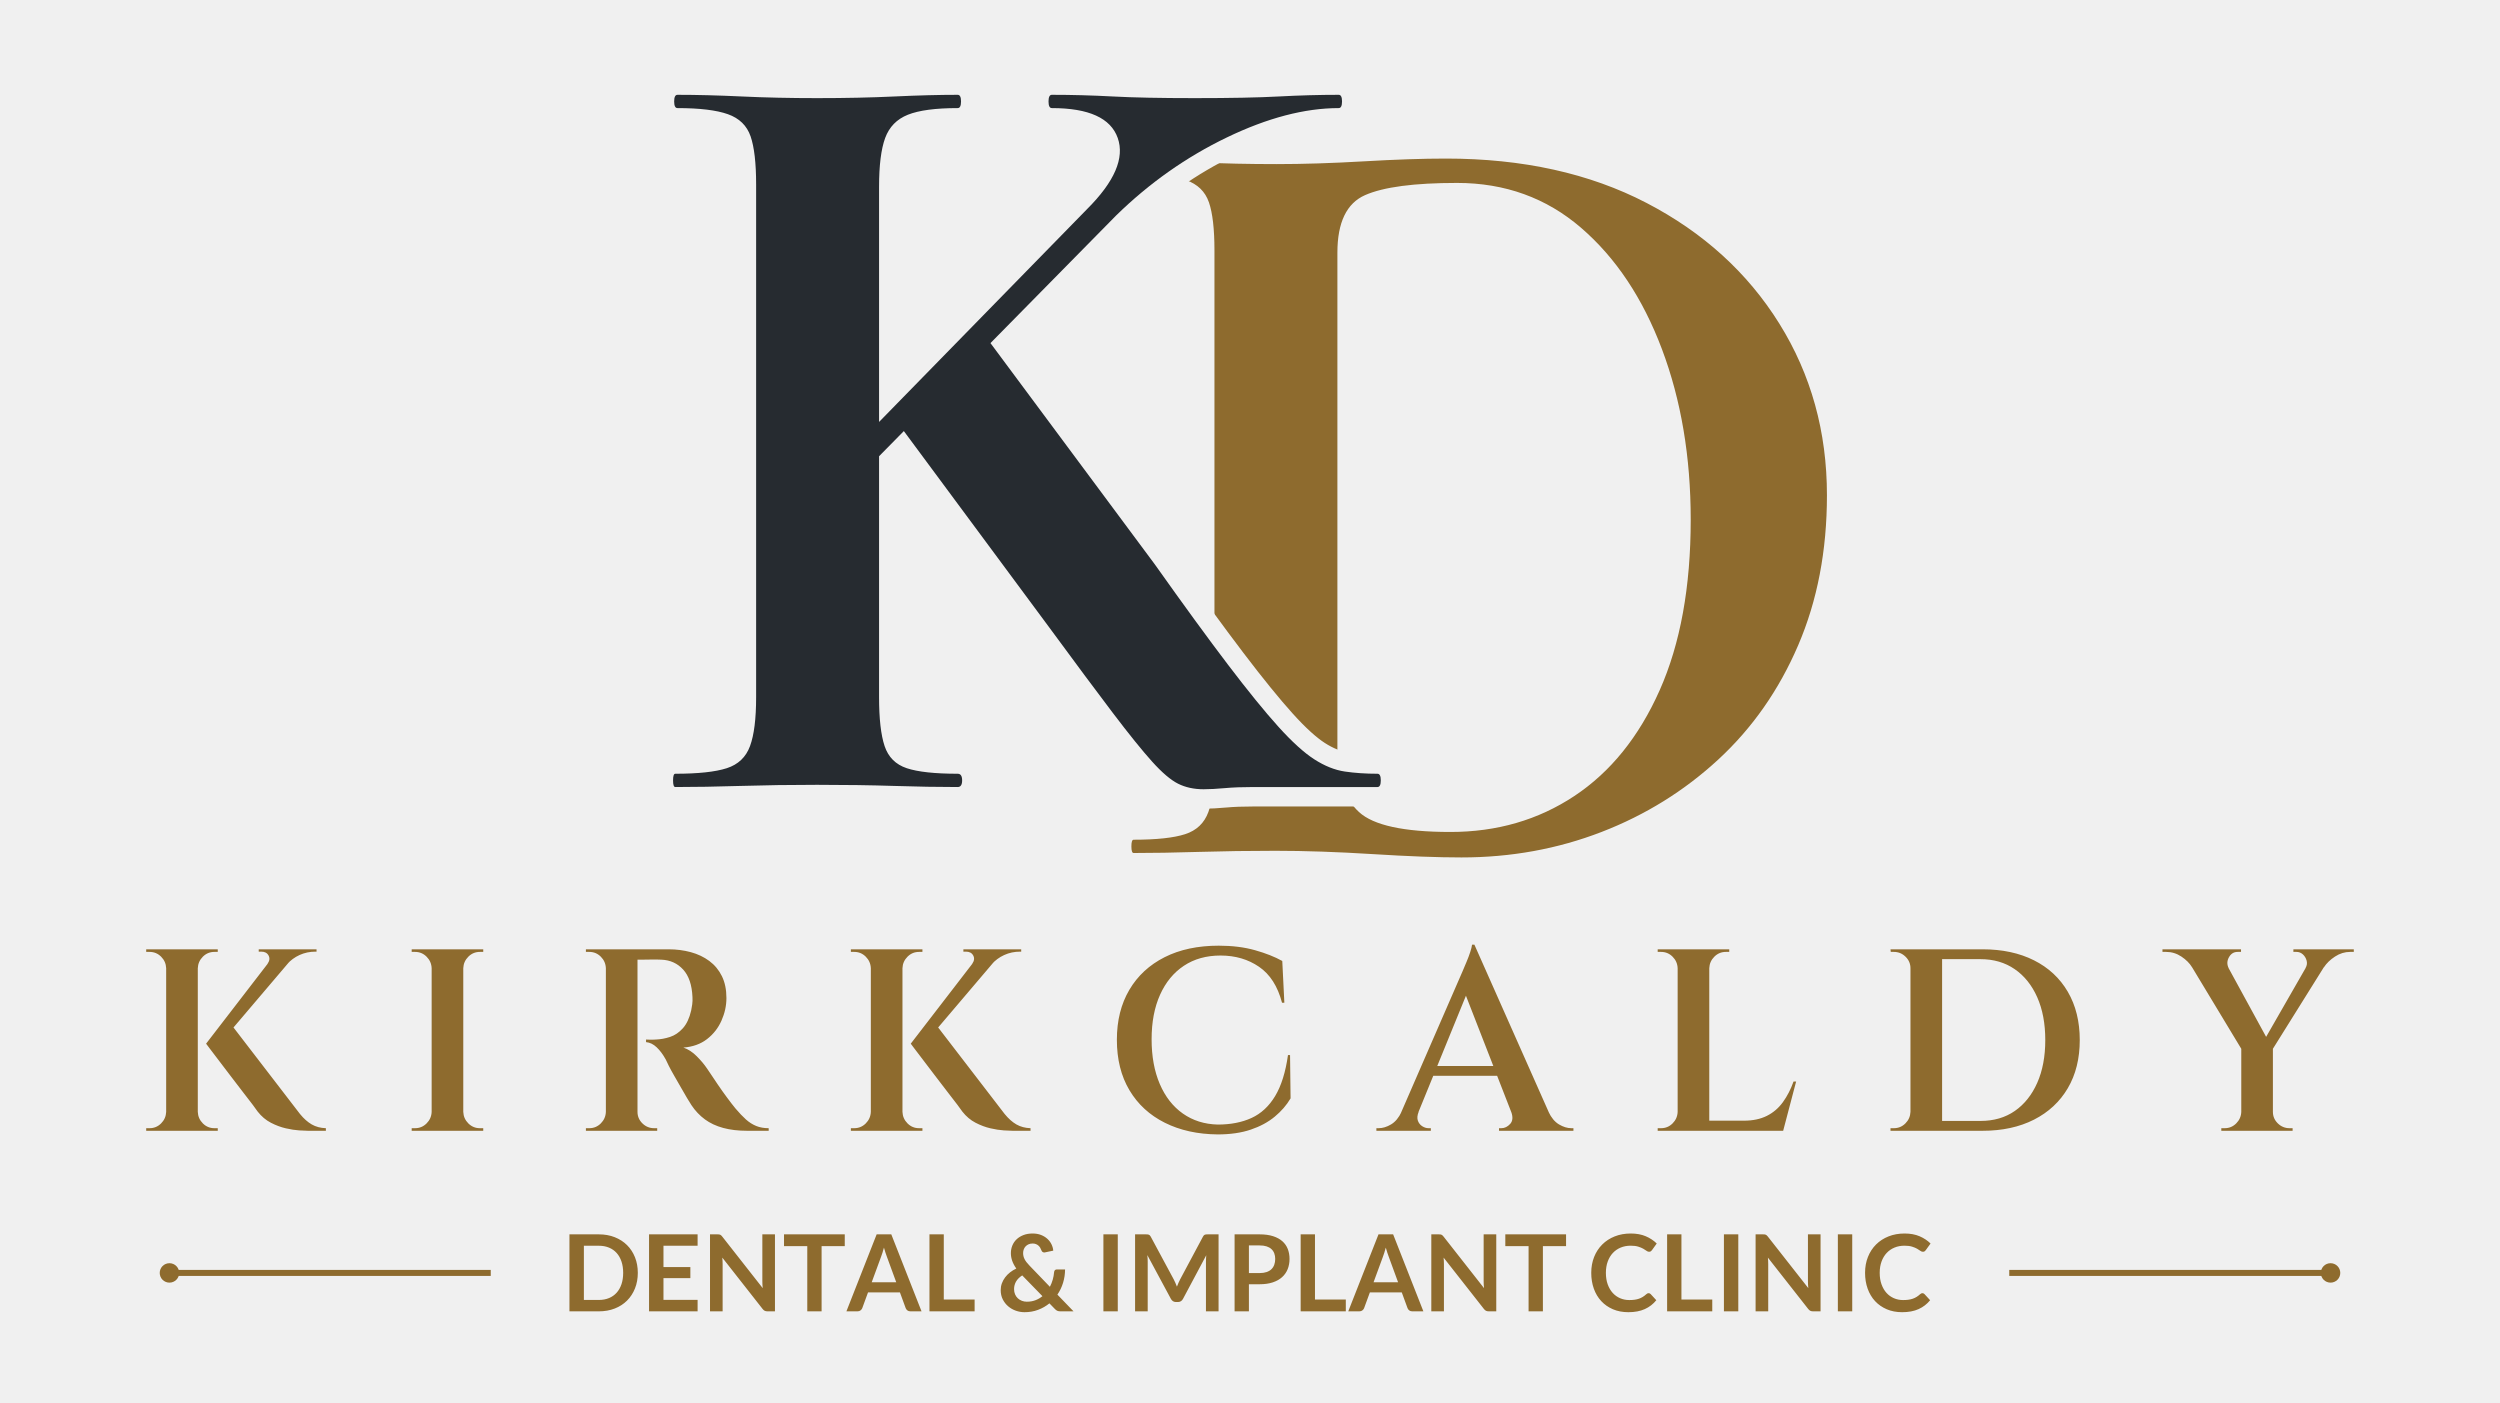
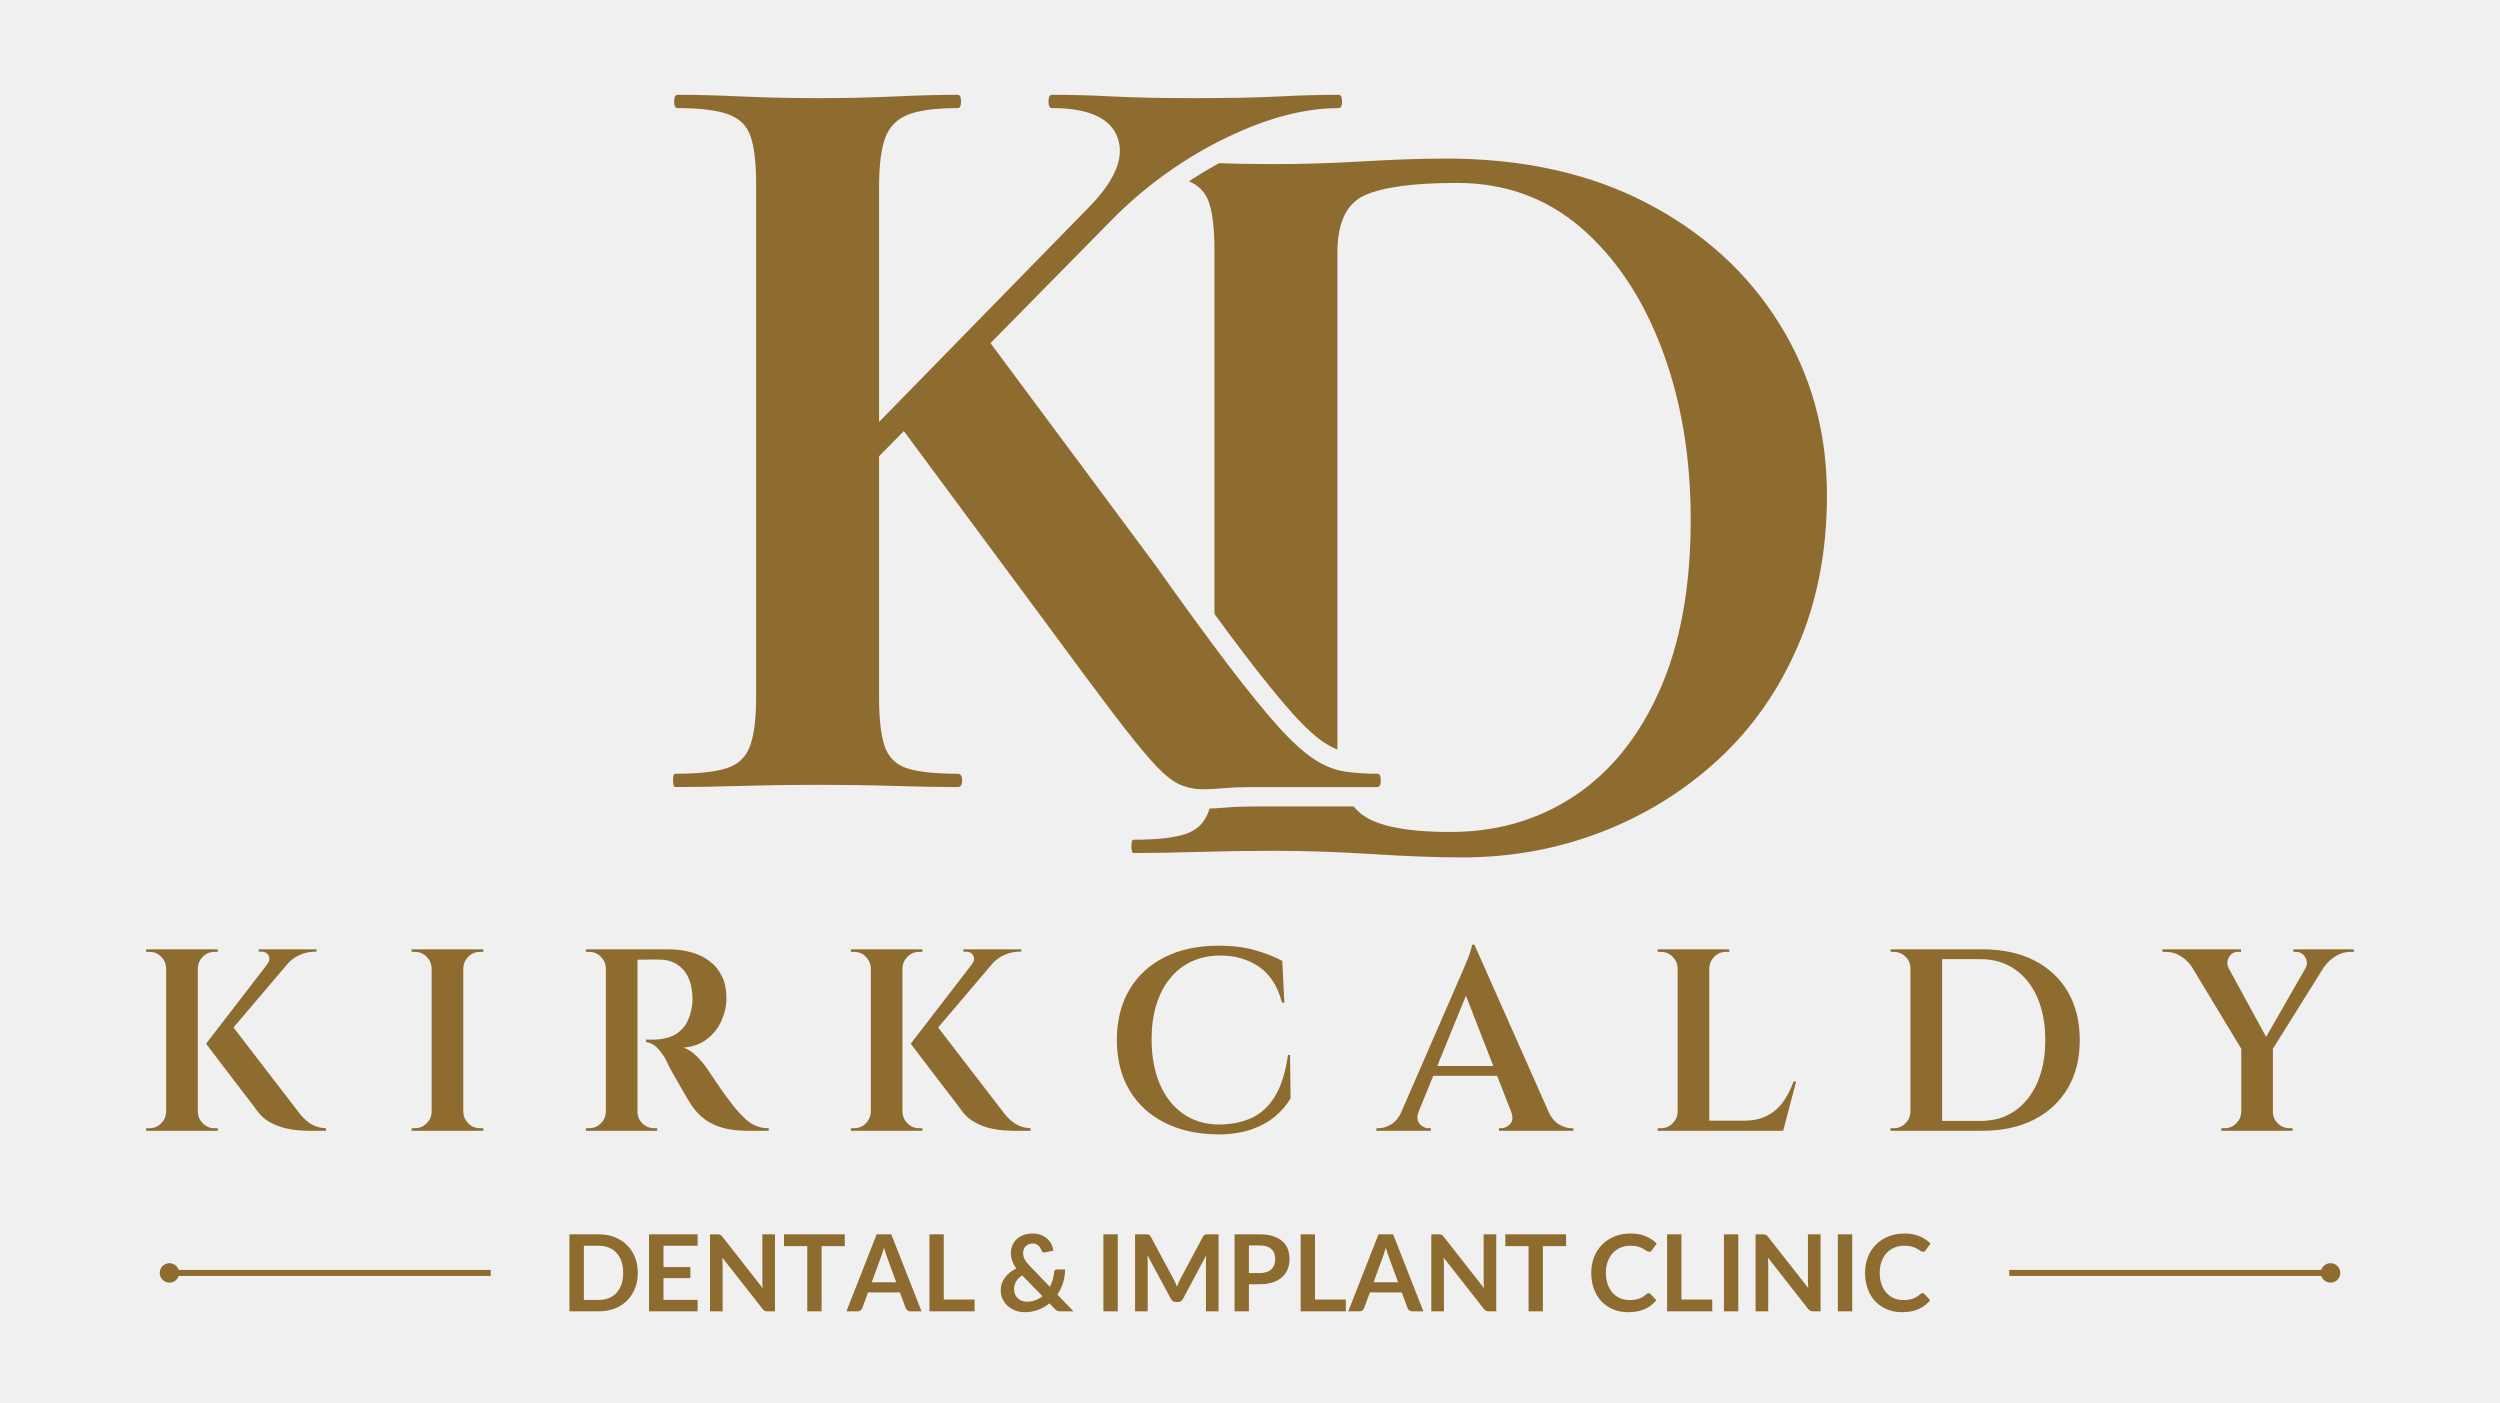
<svg xmlns="http://www.w3.org/2000/svg" viewBox="0 0 1080 606" width="1080" height="606" role="img" aria-label="Kirkcaldy Dental &amp; Implant Clinic">
  <g fill="#8E6B2E">
    <defs>
      <mask id="kdmask54040" maskUnits="userSpaceOnUse" x="-10000" y="-10000" width="20000" height="20000">
        <rect x="-10000" y="-10000" width="20000" height="20000" fill="#fff" />
        <path d="M326.646 301.244V79.713Q326.646 65.837 324.254 58.9Q321.861 51.962 314.445 49.33Q307.029 46.699 292.675 46.699Q291.239 46.699 291.239 43.828Q291.239 40.957 292.675 40.957Q305.115 40.957 320.426 41.675Q335.737 42.392 352.962 42.392Q371.144 42.392 386.455 41.675Q401.766 40.957 413.727 40.957Q415.163 40.957 415.163 43.828Q415.163 46.699 413.727 46.699Q399.373 46.699 392.196 49.569Q385.019 52.44 382.388 59.617Q379.756 66.794 379.756 80.67V301.244Q379.756 315.12 382.148 322.297Q384.541 329.474 391.718 331.866Q398.895 334.258 413.727 334.258Q415.641 334.258 415.641 337.129Q415.641 340.0 413.727 340.0Q401.287 340.0 386.215 339.522Q371.144 339.043 352.962 339.043Q335.737 339.043 319.947 339.522Q304.158 340.0 291.718 340.0Q290.761 340.0 290.761 337.129Q290.761 334.258 291.718 334.258Q306.55 334.258 313.967 331.866Q321.383 329.474 324.014 322.297Q326.646 315.12 326.646 301.244ZM452.962 270.622 387.411 182.105 425.689 145.263 498.895 243.828Q517.555 270.144 530.474 287.129Q543.392 304.115 552.244 313.923Q561.096 323.732 567.794 328.038Q574.493 332.344 580.952 333.301Q587.411 334.258 595.067 334.258Q596.502 334.258 596.502 337.129Q596.502 340.0 595.067 340.0Q574.014 340.0 561.096 340.0Q548.177 340.0 541.478 340.0Q534.301 340.0 529.038 340.478Q523.775 340.957 519.947 340.957Q513.727 340.957 508.943 338.565Q504.158 336.172 497.699 328.995Q491.239 321.818 480.713 307.943Q470.187 294.067 452.962 270.622ZM346.263 216.555 469.708 90.239Q487.411 72.536 482.866 59.617Q478.321 46.699 454.397 46.699Q452.962 46.699 452.962 43.828Q452.962 40.957 454.397 40.957Q467.316 40.957 480.713 41.675Q494.11 42.392 516.12 42.392Q539.086 42.392 552.483 41.675Q565.88 40.957 578.321 40.957Q579.756 40.957 579.756 43.828Q579.756 46.699 578.321 46.699Q556.311 46.699 529.995 59.378Q503.679 72.057 482.148 93.11L359.182 217.99Z" fill="#000" stroke="#000" stroke-width="16.80" stroke-linejoin="round" />
      </mask>
    </defs>
    <path mask="url(#kdmask54040)" d="M631.344 370.414Q616.033 370.414 593.067 368.978Q570.1 367.543 550.962 367.543Q533.737 367.543 517.947 368.022Q502.158 368.5 489.718 368.5Q488.761 368.5 488.761 365.629Q488.761 362.758 489.718 362.758Q504.55 362.758 511.967 360.366Q519.383 357.974 522.014 350.797Q524.646 343.62 524.646 329.744V108.213Q524.646 94.337 522.254 87.4Q519.861 80.462 512.445 77.83Q505.029 75.199 490.675 75.199Q489.239 75.199 489.239 72.328Q489.239 69.457 490.675 69.457Q503.115 69.457 518.426 70.175Q533.737 70.892 551.44 70.892Q568.665 70.892 589.239 69.696Q609.813 68.5 624.646 68.5Q674.407 68.5 711.249 87.639Q748.091 106.778 768.665 139.792Q789.239 172.806 789.239 213.955Q789.239 249.84 776.799 278.787Q764.359 307.734 742.349 328.069Q720.34 348.404 691.871 359.409Q663.402 370.414 631.344 370.414ZM626.56 359.409Q656.703 359.409 680.148 343.859Q703.593 328.309 716.99 298.165Q730.388 268.022 730.388 224.481Q730.388 183.811 717.947 150.797Q705.507 117.782 683.019 98.404Q660.531 79.026 629.431 79.026Q601.679 79.026 589.718 84.289Q577.756 89.553 577.756 109.17V324.481Q577.756 342.184 587.086 350.797Q596.416 359.409 626.56 359.409Z" />
-     <path data-kd="K" fill="#262B30" d="M326.646 301.244V79.713Q326.646 65.837 324.254 58.9Q321.861 51.962 314.445 49.33Q307.029 46.699 292.675 46.699Q291.239 46.699 291.239 43.828Q291.239 40.957 292.675 40.957Q305.115 40.957 320.426 41.675Q335.737 42.392 352.962 42.392Q371.144 42.392 386.455 41.675Q401.766 40.957 413.727 40.957Q415.163 40.957 415.163 43.828Q415.163 46.699 413.727 46.699Q399.373 46.699 392.196 49.569Q385.019 52.44 382.388 59.617Q379.756 66.794 379.756 80.67V301.244Q379.756 315.12 382.148 322.297Q384.541 329.474 391.718 331.866Q398.895 334.258 413.727 334.258Q415.641 334.258 415.641 337.129Q415.641 340.0 413.727 340.0Q401.287 340.0 386.215 339.522Q371.144 339.043 352.962 339.043Q335.737 339.043 319.947 339.522Q304.158 340.0 291.718 340.0Q290.761 340.0 290.761 337.129Q290.761 334.258 291.718 334.258Q306.55 334.258 313.967 331.866Q321.383 329.474 324.014 322.297Q326.646 315.12 326.646 301.244ZM452.962 270.622 387.411 182.105 425.689 145.263 498.895 243.828Q517.555 270.144 530.474 287.129Q543.392 304.115 552.244 313.923Q561.096 323.732 567.794 328.038Q574.493 332.344 580.952 333.301Q587.411 334.258 595.067 334.258Q596.502 334.258 596.502 337.129Q596.502 340.0 595.067 340.0Q574.014 340.0 561.096 340.0Q548.177 340.0 541.478 340.0Q534.301 340.0 529.038 340.478Q523.775 340.957 519.947 340.957Q513.727 340.957 508.943 338.565Q504.158 336.172 497.699 328.995Q491.239 321.818 480.713 307.943Q470.187 294.067 452.962 270.622ZM346.263 216.555 469.708 90.239Q487.411 72.536 482.866 59.617Q478.321 46.699 454.397 46.699Q452.962 46.699 452.962 43.828Q452.962 40.957 454.397 40.957Q467.316 40.957 480.713 41.675Q494.11 42.392 516.12 42.392Q539.086 42.392 552.483 41.675Q565.88 40.957 578.321 40.957Q579.756 40.957 579.756 43.828Q579.756 46.699 578.321 46.699Q556.311 46.699 529.995 59.378Q503.679 72.057 482.148 93.11L359.182 217.99Z" />
+     <path data-kd="K" d="M326.646 301.244V79.713Q326.646 65.837 324.254 58.9Q321.861 51.962 314.445 49.33Q307.029 46.699 292.675 46.699Q291.239 46.699 291.239 43.828Q291.239 40.957 292.675 40.957Q305.115 40.957 320.426 41.675Q335.737 42.392 352.962 42.392Q371.144 42.392 386.455 41.675Q401.766 40.957 413.727 40.957Q415.163 40.957 415.163 43.828Q415.163 46.699 413.727 46.699Q399.373 46.699 392.196 49.569Q385.019 52.44 382.388 59.617Q379.756 66.794 379.756 80.67V301.244Q379.756 315.12 382.148 322.297Q384.541 329.474 391.718 331.866Q398.895 334.258 413.727 334.258Q415.641 334.258 415.641 337.129Q415.641 340.0 413.727 340.0Q401.287 340.0 386.215 339.522Q371.144 339.043 352.962 339.043Q335.737 339.043 319.947 339.522Q304.158 340.0 291.718 340.0Q290.761 340.0 290.761 337.129Q290.761 334.258 291.718 334.258Q306.55 334.258 313.967 331.866Q321.383 329.474 324.014 322.297Q326.646 315.12 326.646 301.244ZM452.962 270.622 387.411 182.105 425.689 145.263 498.895 243.828Q517.555 270.144 530.474 287.129Q543.392 304.115 552.244 313.923Q561.096 323.732 567.794 328.038Q574.493 332.344 580.952 333.301Q587.411 334.258 595.067 334.258Q596.502 334.258 596.502 337.129Q596.502 340.0 595.067 340.0Q574.014 340.0 561.096 340.0Q548.177 340.0 541.478 340.0Q534.301 340.0 529.038 340.478Q523.775 340.957 519.947 340.957Q513.727 340.957 508.943 338.565Q504.158 336.172 497.699 328.995Q491.239 321.818 480.713 307.943Q470.187 294.067 452.962 270.622ZM346.263 216.555 469.708 90.239Q487.411 72.536 482.866 59.617Q478.321 46.699 454.397 46.699Q452.962 46.699 452.962 43.828Q452.962 40.957 454.397 40.957Q467.316 40.957 480.713 41.675Q494.11 42.392 516.12 42.392Q539.086 42.392 552.483 41.675Q565.88 40.957 578.321 40.957Q579.756 40.957 579.756 43.828Q579.756 46.699 578.321 46.699Q556.311 46.699 529.995 59.378Q503.679 72.057 482.148 93.11L359.182 217.99Z" />
    <path d="M99.448 442.02 129.576 481.22Q132.04 484.244 134.672 485.756Q137.304 487.268 140.776 487.38V488.5H133.048Q131.816 488.5 129.24 488.332Q126.664 488.164 123.472 487.436Q120.28 486.708 117.032 485.028Q113.784 483.348 111.32 480.212Q110.984 479.652 109.248 477.356Q107.512 475.06 104.936 471.756Q102.36 468.452 99.616 464.812Q96.872 461.172 94.464 458.036Q92.056 454.9 90.544 452.884Q89.032 450.868 89.032 450.868ZM128.904 410.884 95.304 450.42 89.032 450.868 119.832 410.884ZM136.744 410.1V411.108H136.296Q132.6 411.108 129.408 412.564Q126.216 414.02 123.976 416.596L115.576 416.372Q116.92 414.468 116.024 412.788Q115.128 411.108 112.888 411.108H111.768V410.1H136.296ZM85.448 410.1V488.5H71.784V410.1ZM72.12 480.324V488.5H63.16V487.38Q63.272 487.38 63.888 487.38Q64.504 487.38 64.616 487.38Q67.528 487.38 69.6 485.308Q71.672 483.236 71.784 480.324ZM72.12 418.276H71.784Q71.672 415.364 69.6 413.292Q67.528 411.22 64.616 411.22Q64.504 411.22 63.888 411.22Q63.272 411.22 63.16 411.22V410.1H72.12ZM85.112 480.324H85.448Q85.56 483.236 87.632 485.308Q89.704 487.38 92.616 487.38Q92.616 487.38 93.288 487.38Q93.96 487.38 94.072 487.38V488.5H85.112ZM85.112 418.276V410.1H94.072V411.22Q93.96 411.22 93.288 411.22Q92.616 411.22 92.616 411.22Q89.704 411.22 87.632 413.292Q85.56 415.364 85.448 418.276ZM200.136 410.1V488.5H186.472V410.1ZM186.808 480.324V488.5H177.848V487.38Q177.848 487.38 178.576 487.38Q179.304 487.38 179.304 487.38Q182.216 487.38 184.288 485.308Q186.36 483.236 186.472 480.324ZM186.808 418.276H186.472Q186.36 415.364 184.288 413.292Q182.216 411.22 179.304 411.22Q179.304 411.22 178.576 411.22Q177.848 411.22 177.848 411.22V410.1H186.808ZM199.8 480.324H200.136Q200.248 483.236 202.32 485.308Q204.392 487.38 207.304 487.38Q207.304 487.38 207.976 487.38Q208.648 487.38 208.76 487.38V488.5H199.8ZM199.8 418.276V410.1H208.76V411.22Q208.648 411.22 207.976 411.22Q207.304 411.22 207.304 411.22Q204.392 411.22 202.32 413.292Q200.248 415.364 200.136 418.276ZM273.944 410.1H288.84Q293.88 410.1 298.416 411.332Q302.952 412.564 306.424 415.14Q309.896 417.716 311.856 421.692Q313.816 425.668 313.816 431.156Q313.816 436.084 311.688 440.9Q309.56 445.716 305.416 448.908Q301.272 452.1 295.224 452.548Q298.248 453.556 300.992 456.3Q303.736 459.044 305.528 461.732Q305.64 461.844 306.928 463.804Q308.216 465.764 310.12 468.564Q312.024 471.364 314.096 474.164Q316.168 476.964 317.736 478.868Q320.2 481.78 322.272 483.628Q324.344 485.476 326.696 486.428Q329.048 487.38 332.072 487.38V488.5H322.776Q316.952 488.5 312.416 487.268Q307.88 486.036 304.52 483.572Q301.16 481.108 298.696 477.412Q298.024 476.404 296.792 474.332Q295.56 472.26 294.104 469.684Q292.648 467.108 291.248 464.7Q289.848 462.292 288.896 460.388Q287.944 458.484 287.608 457.7Q285.816 454.452 283.688 452.436Q281.56 450.42 279.096 450.196V449.076Q279.32 449.076 280.552 449.132Q281.784 449.188 283.352 449.076Q286.376 448.964 289.456 447.956Q292.536 446.948 295 444.204Q297.464 441.46 298.584 436.532Q298.808 435.524 299.032 433.956Q299.256 432.388 299.144 430.708Q298.808 422.868 295.112 418.836Q291.416 414.804 285.704 414.58Q283.576 414.468 281.224 414.524Q278.872 414.58 277.136 414.58Q275.4 414.58 275.064 414.58Q275.064 414.468 274.784 413.348Q274.504 412.228 274.224 411.164Q273.944 410.1 273.944 410.1ZM275.4 410.1V488.5H261.736V410.1ZM262.072 480.324V488.5H253.112V487.38Q253.224 487.38 253.84 487.38Q254.456 487.38 254.568 487.38Q257.48 487.38 259.552 485.308Q261.624 483.236 261.736 480.324ZM262.072 418.276H261.736Q261.624 415.364 259.552 413.292Q257.48 411.22 254.568 411.22Q254.456 411.22 253.84 411.22Q253.224 411.22 253.112 411.22V410.1H262.072ZM275.064 480.324H275.4Q275.4 483.236 277.528 485.308Q279.656 487.38 282.568 487.38Q282.68 487.38 283.296 487.38Q283.912 487.38 283.912 487.38V488.5H275.064ZM403.864 442.02 433.992 481.22Q436.456 484.244 439.088 485.756Q441.72 487.268 445.192 487.38V488.5H437.464Q436.232 488.5 433.656 488.332Q431.08 488.164 427.888 487.436Q424.696 486.708 421.448 485.028Q418.2 483.348 415.736 480.212Q415.4 479.652 413.664 477.356Q411.928 475.06 409.352 471.756Q406.776 468.452 404.032 464.812Q401.288 461.172 398.88 458.036Q396.472 454.9 394.96 452.884Q393.448 450.868 393.448 450.868ZM433.32 410.884 399.72 450.42 393.448 450.868 424.248 410.884ZM441.16 410.1V411.108H440.712Q437.016 411.108 433.824 412.564Q430.632 414.02 428.392 416.596L419.992 416.372Q421.336 414.468 420.44 412.788Q419.544 411.108 417.304 411.108H416.184V410.1H440.712ZM389.864 410.1V488.5H376.2V410.1ZM376.536 480.324V488.5H367.576V487.38Q367.688 487.38 368.304 487.38Q368.92 487.38 369.032 487.38Q371.944 487.38 374.016 485.308Q376.088 483.236 376.2 480.324ZM376.536 418.276H376.2Q376.088 415.364 374.016 413.292Q371.944 411.22 369.032 411.22Q368.92 411.22 368.304 411.22Q367.688 411.22 367.576 411.22V410.1H376.536ZM389.528 480.324H389.864Q389.976 483.236 392.048 485.308Q394.12 487.38 397.032 487.38Q397.032 487.38 397.704 487.38Q398.376 487.38 398.488 487.38V488.5H389.528ZM389.528 418.276V410.1H398.488V411.22Q398.376 411.22 397.704 411.22Q397.032 411.22 397.032 411.22Q394.12 411.22 392.048 413.292Q389.976 415.364 389.864 418.276ZM557.304 455.796 557.528 474.5Q554.952 478.868 550.696 482.396Q546.44 485.924 540.336 487.996Q534.232 490.068 526.056 490.068Q513.064 489.956 503.208 485.028Q493.352 480.1 487.92 470.972Q482.488 461.844 482.488 449.188Q482.488 436.756 487.864 427.628Q493.24 418.5 503.096 413.516Q512.952 408.532 526.504 408.532Q535.24 408.532 542.184 410.492Q549.128 412.452 553.944 415.14L554.84 433.172H553.832Q551.032 422.532 543.92 417.66Q536.808 412.788 527.288 412.788Q518.104 412.788 511.44 417.212Q504.776 421.636 501.136 429.756Q497.496 437.876 497.496 448.964Q497.496 460.052 501.024 468.284Q504.552 476.516 510.992 481.052Q517.432 485.588 526.056 485.812Q534.456 485.812 540.672 482.956Q546.888 480.1 550.864 473.492Q554.84 466.884 556.408 455.796ZM636.936 408.084 672.328 487.828H655.752L631.672 426.004ZM612.856 480.324Q611.96 482.564 612.52 484.132Q613.08 485.7 614.424 486.54Q615.768 487.38 617.112 487.38H618.12V488.5H594.6V487.38Q594.6 487.38 595.104 487.38Q595.608 487.38 595.608 487.38Q598.184 487.38 600.928 485.756Q603.672 484.132 605.464 480.324ZM636.936 408.084 637.496 419.844 609.608 488.164H601.992L630.888 421.748Q631.112 421.3 631.84 419.564Q632.568 417.828 633.52 415.588Q634.472 413.348 635.144 411.276Q635.816 409.204 635.928 408.084ZM650.04 460.5V464.756H616.328V460.5ZM652.84 480.324H668.968Q670.76 484.132 673.504 485.756Q676.248 487.38 678.824 487.38Q678.824 487.38 679.272 487.38Q679.72 487.38 679.72 487.38V488.5H647.576V487.38H648.584Q650.712 487.38 652.392 485.532Q654.072 483.684 652.84 480.324ZM738.408 410.1V488.5H724.744V410.1ZM768.088 484.132 769.992 488.5H738.072V484.132ZM775.928 467.22 770.328 488.5H749.384L753.416 484.132Q759.128 484.132 763.272 482.06Q767.416 479.988 770.216 476.124Q773.016 472.26 774.808 467.22ZM725.08 480.324V488.5H716.12V487.38Q716.12 487.38 716.848 487.38Q717.576 487.38 717.576 487.38Q720.488 487.38 722.56 485.308Q724.632 483.236 724.744 480.324ZM725.08 418.276H724.744Q724.632 415.364 722.56 413.292Q720.488 411.22 717.576 411.22Q717.576 411.22 716.848 411.22Q716.12 411.22 716.12 411.22V410.1H725.08ZM738.072 418.276V410.1H747.032V411.22Q746.92 411.22 746.248 411.22Q745.576 411.22 745.576 411.22Q742.664 411.22 740.592 413.292Q738.52 415.364 738.408 418.276ZM856.456 410.1Q869.224 410.1 878.688 414.86Q888.152 419.62 893.304 428.468Q898.456 437.316 898.456 449.3Q898.456 461.284 893.304 470.076Q888.152 478.868 878.688 483.684Q869.224 488.5 856.456 488.5H830.696L830.584 484.244Q832.712 484.244 835.904 484.244Q839.096 484.244 842.512 484.244Q845.928 484.244 848.896 484.244Q851.864 484.244 853.712 484.244Q855.56 484.244 855.56 484.244Q864.184 484.244 870.4 479.932Q876.616 475.62 880.088 467.78Q883.56 459.94 883.56 449.3Q883.56 438.66 880.088 430.82Q876.616 422.98 870.344 418.668Q864.072 414.356 855.56 414.356Q855.56 414.356 853.6 414.356Q851.64 414.356 848.56 414.356Q845.48 414.356 841.896 414.356Q838.312 414.356 835.008 414.356Q831.704 414.356 829.464 414.356V410.1ZM838.984 410.1V488.5H825.32V410.1ZM825.656 480.324V488.5H816.696V487.38Q816.696 487.38 817.424 487.38Q818.152 487.38 818.152 487.38Q821.064 487.38 823.136 485.308Q825.208 483.236 825.32 480.324ZM825.656 418.276H825.32Q825.32 415.364 823.192 413.292Q821.064 411.22 818.152 411.22Q818.152 411.22 817.48 411.22Q816.808 411.22 816.808 411.22L816.696 410.1H825.656ZM958.376 410.212 981 451.652 968.792 454.004 942.36 410.212ZM981.896 452.436V488.5H968.232V452.436ZM1000.6 410.212H1008.664L980.888 454.676L975.736 453.556ZM996.008 418.164Q996.904 416.596 996.456 414.972Q996.008 413.348 994.832 412.284Q993.656 411.22 992.088 411.22Q992.088 411.22 991.416 411.22Q990.744 411.22 990.744 411.22V410.1H1016.84V411.22H1015.272Q1011.8 411.22 1008.72 413.236Q1005.64 415.252 1003.96 417.828ZM962.744 418.164 946.952 417.828Q945.384 415.252 942.36 413.236Q939.336 411.22 935.752 411.22H934.184V410.1H968.12V411.22Q968.12 411.22 967.392 411.22Q966.664 411.22 966.664 411.22Q964.2 411.22 962.912 413.516Q961.624 415.812 962.744 418.164ZM968.568 480.324V488.5H959.608V487.38Q959.608 487.38 960.28 487.38Q960.952 487.38 961.064 487.38Q963.976 487.38 966.048 485.308Q968.12 483.236 968.232 480.324ZM981.56 480.324H981.896Q981.896 483.236 984.024 485.308Q986.152 487.38 989.064 487.38Q989.064 487.38 989.736 487.38Q990.408 487.38 990.408 487.38V488.5H981.56Z" />
    <path d="M275.535 549.871Q275.535 553.528 274.316 556.587Q273.097 559.646 270.889 561.854Q268.681 564.062 265.576 565.281Q262.471 566.5 258.699 566.5H246.003V533.242H258.699Q262.471 533.242 265.576 534.472Q268.681 535.703 270.889 537.899Q273.097 540.096 274.316 543.155Q275.535 546.214 275.535 549.871ZM269.21 549.871Q269.21 547.134 268.474 544.961Q267.738 542.787 266.381 541.281Q265.024 539.774 263.08 538.969Q261.137 538.164 258.699 538.164H252.236V561.578H258.699Q261.137 561.578 263.08 560.773Q265.024 559.968 266.381 558.462Q267.738 556.955 268.474 554.782Q269.21 552.608 269.21 549.871ZM301.364 533.242V538.164H286.621V547.387H298.236V552.148H286.621V561.555H301.364V566.5H280.388V533.242ZM309.966 533.242Q310.38 533.242 310.656 533.276Q310.932 533.311 311.15 533.415Q311.369 533.518 311.576 533.714Q311.783 533.909 312.036 534.231L329.493 556.472Q329.401 555.667 329.366 554.897Q329.332 554.126 329.332 553.459V533.242H334.783V566.5H331.586Q330.85 566.5 330.367 566.27Q329.884 566.04 329.424 565.442L312.036 543.293Q312.105 544.029 312.139 544.754Q312.174 545.478 312.174 546.076V566.5H306.723V533.242H309.966ZM364.936 533.242V538.325H354.931V566.5H348.744V538.325H338.693V533.242ZM398.102 566.5H393.318Q392.513 566.5 391.995 566.098Q391.478 565.695 391.248 565.097L388.764 558.312H374.987L372.503 565.097Q372.319 565.626 371.778 566.063Q371.238 566.5 370.456 566.5H365.649L378.713 533.242H385.038ZM376.574 553.942H387.177L383.129 542.879Q382.853 542.143 382.519 541.143Q382.186 540.142 381.864 538.969Q381.542 540.142 381.231 541.154Q380.921 542.166 380.622 542.925ZM407.716 561.394H421.033V566.5H401.529V533.242H407.716ZM446.08 532.874Q448.104 532.874 449.702 533.495Q451.301 534.116 452.439 535.151Q453.578 536.186 454.233 537.52Q454.889 538.854 455.004 540.28L451.393 541.039Q451.324 541.062 451.243 541.062Q451.163 541.062 451.094 541.062Q450.703 541.062 450.392 540.843Q450.082 540.625 449.898 540.165Q449.691 539.567 449.369 539.026Q449.047 538.486 448.587 538.083Q448.127 537.681 447.506 537.439Q446.885 537.198 446.08 537.198Q445.114 537.198 444.355 537.532Q443.596 537.865 443.067 538.428Q442.538 538.992 442.262 539.739Q441.986 540.487 441.986 541.315Q441.986 542.005 442.135 542.649Q442.285 543.293 442.607 543.937Q442.929 544.581 443.446 545.26Q443.964 545.938 444.723 546.72L453.555 555.897Q454.314 554.448 454.774 552.838Q455.234 551.228 455.372 549.572Q455.418 549.043 455.717 548.721Q456.016 548.399 456.545 548.399H460.11Q460.087 551.435 459.236 554.195Q458.385 556.955 456.798 559.278L463.767 566.5H458.201Q457.764 566.5 457.43 566.454Q457.097 566.408 456.798 566.282Q456.499 566.155 456.223 565.948Q455.947 565.741 455.648 565.419L453.348 563.05Q451.14 564.844 448.437 565.856Q445.735 566.868 442.584 566.868Q440.652 566.868 438.812 566.213Q436.972 565.557 435.523 564.315Q434.074 563.073 433.188 561.313Q432.303 559.554 432.303 557.346Q432.303 555.805 432.809 554.413Q433.315 553.022 434.212 551.826Q435.109 550.63 436.339 549.664Q437.57 548.698 439.042 548.008Q437.823 546.283 437.259 544.639Q436.696 542.994 436.696 541.361Q436.696 539.636 437.328 538.083Q437.961 536.531 439.168 535.381Q440.376 534.231 442.124 533.553Q443.872 532.874 446.08 532.874ZM438.076 556.886Q438.076 558.151 438.513 559.163Q438.95 560.175 439.709 560.876Q440.468 561.578 441.468 561.957Q442.469 562.337 443.596 562.337Q445.62 562.337 447.287 561.705Q448.955 561.072 450.335 559.945L441.595 550.975Q439.755 552.171 438.915 553.666Q438.076 555.161 438.076 556.886ZM482.88 566.5H476.67V533.242H482.88ZM507.053 552.7Q507.444 553.436 507.777 554.23Q508.111 555.023 508.433 555.828Q508.755 555.0 509.1 554.195Q509.445 553.39 509.836 552.654L519.68 534.231Q519.864 533.886 520.059 533.679Q520.255 533.472 520.496 533.38Q520.738 533.288 521.037 533.265Q521.336 533.242 521.75 533.242H526.419V566.5H520.968V545.018Q520.968 544.42 521.002 543.707Q521.037 542.994 521.106 542.258L511.055 561.118Q510.71 561.762 510.158 562.119Q509.606 562.475 508.87 562.475H508.019Q507.283 562.475 506.731 562.119Q506.179 561.762 505.834 561.118L495.645 542.189Q495.737 542.948 495.771 543.673Q495.806 544.397 495.806 545.018V566.5H490.355V533.242H495.024Q495.438 533.242 495.737 533.265Q496.036 533.288 496.277 533.38Q496.519 533.472 496.726 533.679Q496.933 533.886 497.117 534.231L507.053 552.7ZM539.529 554.793V566.5H533.342V533.242H544.175Q547.51 533.242 549.948 534.024Q552.386 534.806 553.973 536.209Q555.56 537.612 556.319 539.567Q557.078 541.522 557.078 543.845Q557.078 546.26 556.273 548.273Q555.468 550.285 553.858 551.734Q552.248 553.183 549.833 553.988Q547.418 554.793 544.175 554.793ZM539.529 549.963H544.175Q545.877 549.963 547.142 549.537Q548.407 549.112 549.235 548.318Q550.063 547.525 550.477 546.387Q550.891 545.248 550.891 543.845Q550.891 542.511 550.477 541.43Q550.063 540.349 549.235 539.59Q548.407 538.831 547.142 538.428Q545.877 538.026 544.175 538.026H539.529ZM568.072 561.394H581.389V566.5H561.885V533.242H568.072ZM614.9 566.5H610.116Q609.311 566.5 608.793 566.098Q608.276 565.695 608.046 565.097L605.562 558.312H591.785L589.301 565.097Q589.117 565.626 588.576 566.063Q588.036 566.5 587.254 566.5H582.447L595.511 533.242H601.836ZM593.372 553.942H603.975L599.927 542.879Q599.651 542.143 599.317 541.143Q598.984 540.142 598.662 538.969Q598.34 540.142 598.029 541.154Q597.719 542.166 597.42 542.925ZM621.57 533.242Q621.984 533.242 622.26 533.276Q622.536 533.311 622.754 533.415Q622.973 533.518 623.18 533.714Q623.387 533.909 623.64 534.231L641.097 556.472Q641.005 555.667 640.97 554.897Q640.936 554.126 640.936 553.459V533.242H646.387V566.5H643.19Q642.454 566.5 641.971 566.27Q641.488 566.04 641.028 565.442L623.64 543.293Q623.709 544.029 623.743 544.754Q623.778 545.478 623.778 546.076V566.5H618.327V533.242H621.57ZM676.539 533.242V538.325H666.534V566.5H660.347V538.325H650.297V533.242ZM712.213 558.657Q712.719 558.657 713.087 559.048L715.525 561.693Q713.501 564.2 710.545 565.534Q707.59 566.868 703.45 566.868Q699.747 566.868 696.791 565.603Q693.836 564.338 691.743 562.084Q689.65 559.83 688.534 556.702Q687.419 553.574 687.419 549.871Q687.419 546.122 688.661 543.005Q689.903 539.889 692.157 537.635Q694.411 535.381 697.55 534.128Q700.69 532.874 704.485 532.874Q708.188 532.874 710.959 534.059Q713.731 535.243 715.709 537.198L713.639 540.073Q713.455 540.349 713.167 540.556Q712.88 540.763 712.374 540.763Q711.845 540.763 711.293 540.349Q710.741 539.935 709.89 539.452Q709.039 538.969 707.739 538.555Q706.44 538.141 704.439 538.141Q702.093 538.141 700.126 538.957Q698.16 539.774 696.745 541.292Q695.331 542.81 694.537 544.984Q693.744 547.157 693.744 549.871Q693.744 552.677 694.537 554.862Q695.331 557.047 696.688 558.542Q698.045 560.037 699.885 560.831Q701.725 561.624 703.841 561.624Q705.106 561.624 706.129 561.486Q707.153 561.348 708.015 561.049Q708.878 560.75 709.648 560.279Q710.419 559.807 711.178 559.117Q711.408 558.91 711.661 558.784Q711.914 558.657 712.213 558.657ZM726.381 561.394H739.698V566.5H720.194V533.242H726.381ZM750.945 566.5H744.735V533.242H750.945ZM761.663 533.242Q762.077 533.242 762.352 533.276Q762.629 533.311 762.847 533.415Q763.066 533.518 763.273 533.714Q763.48 533.909 763.733 534.231L781.19 556.472Q781.097 555.667 781.063 554.897Q781.029 554.126 781.029 553.459V533.242H786.48V566.5H783.283Q782.547 566.5 782.063 566.27Q781.581 566.04 781.12 565.442L763.733 543.293Q763.802 544.029 763.836 544.754Q763.87 545.478 763.87 546.076V566.5H758.419V533.242H761.663ZM800.164 566.5H793.954V533.242H800.164ZM830.501 558.657Q831.007 558.657 831.375 559.048L833.813 561.693Q831.789 564.2 828.834 565.534Q825.878 566.868 821.738 566.868Q818.035 566.868 815.08 565.603Q812.124 564.338 810.031 562.084Q807.938 559.83 806.823 556.702Q805.707 553.574 805.707 549.871Q805.707 546.122 806.949 543.005Q808.191 539.889 810.445 537.635Q812.699 535.381 815.839 534.128Q818.978 532.874 822.773 532.874Q826.476 532.874 829.248 534.059Q832.019 535.243 833.997 537.198L831.927 540.073Q831.743 540.349 831.456 540.556Q831.168 540.763 830.662 540.763Q830.133 540.763 829.582 540.349Q829.029 539.935 828.178 539.452Q827.327 538.969 826.028 538.555Q824.728 538.141 822.727 538.141Q820.381 538.141 818.415 538.957Q816.448 539.774 815.034 541.292Q813.619 542.81 812.826 544.984Q812.032 547.157 812.032 549.871Q812.032 552.677 812.826 554.862Q813.619 557.047 814.976 558.542Q816.333 560.037 818.173 560.831Q820.013 561.624 822.129 561.624Q823.394 561.624 824.418 561.486Q825.441 561.348 826.304 561.049Q827.166 560.75 827.937 560.279Q828.707 559.807 829.466 559.117Q829.696 558.91 829.949 558.784Q830.202 558.657 830.501 558.657Z" />
  </g>
  <line x1="73.2" y1="549.9" x2="212.0" y2="549.9" stroke="#8E6B2E" stroke-width="2.6" />
  <circle cx="73.2" cy="549.9" r="4.2" fill="#8E6B2E" />
  <line x1="868.0" y1="549.9" x2="1006.8" y2="549.9" stroke="#8E6B2E" stroke-width="2.6" />
  <circle cx="1006.8" cy="549.9" r="4.2" fill="#8E6B2E" />
</svg>
